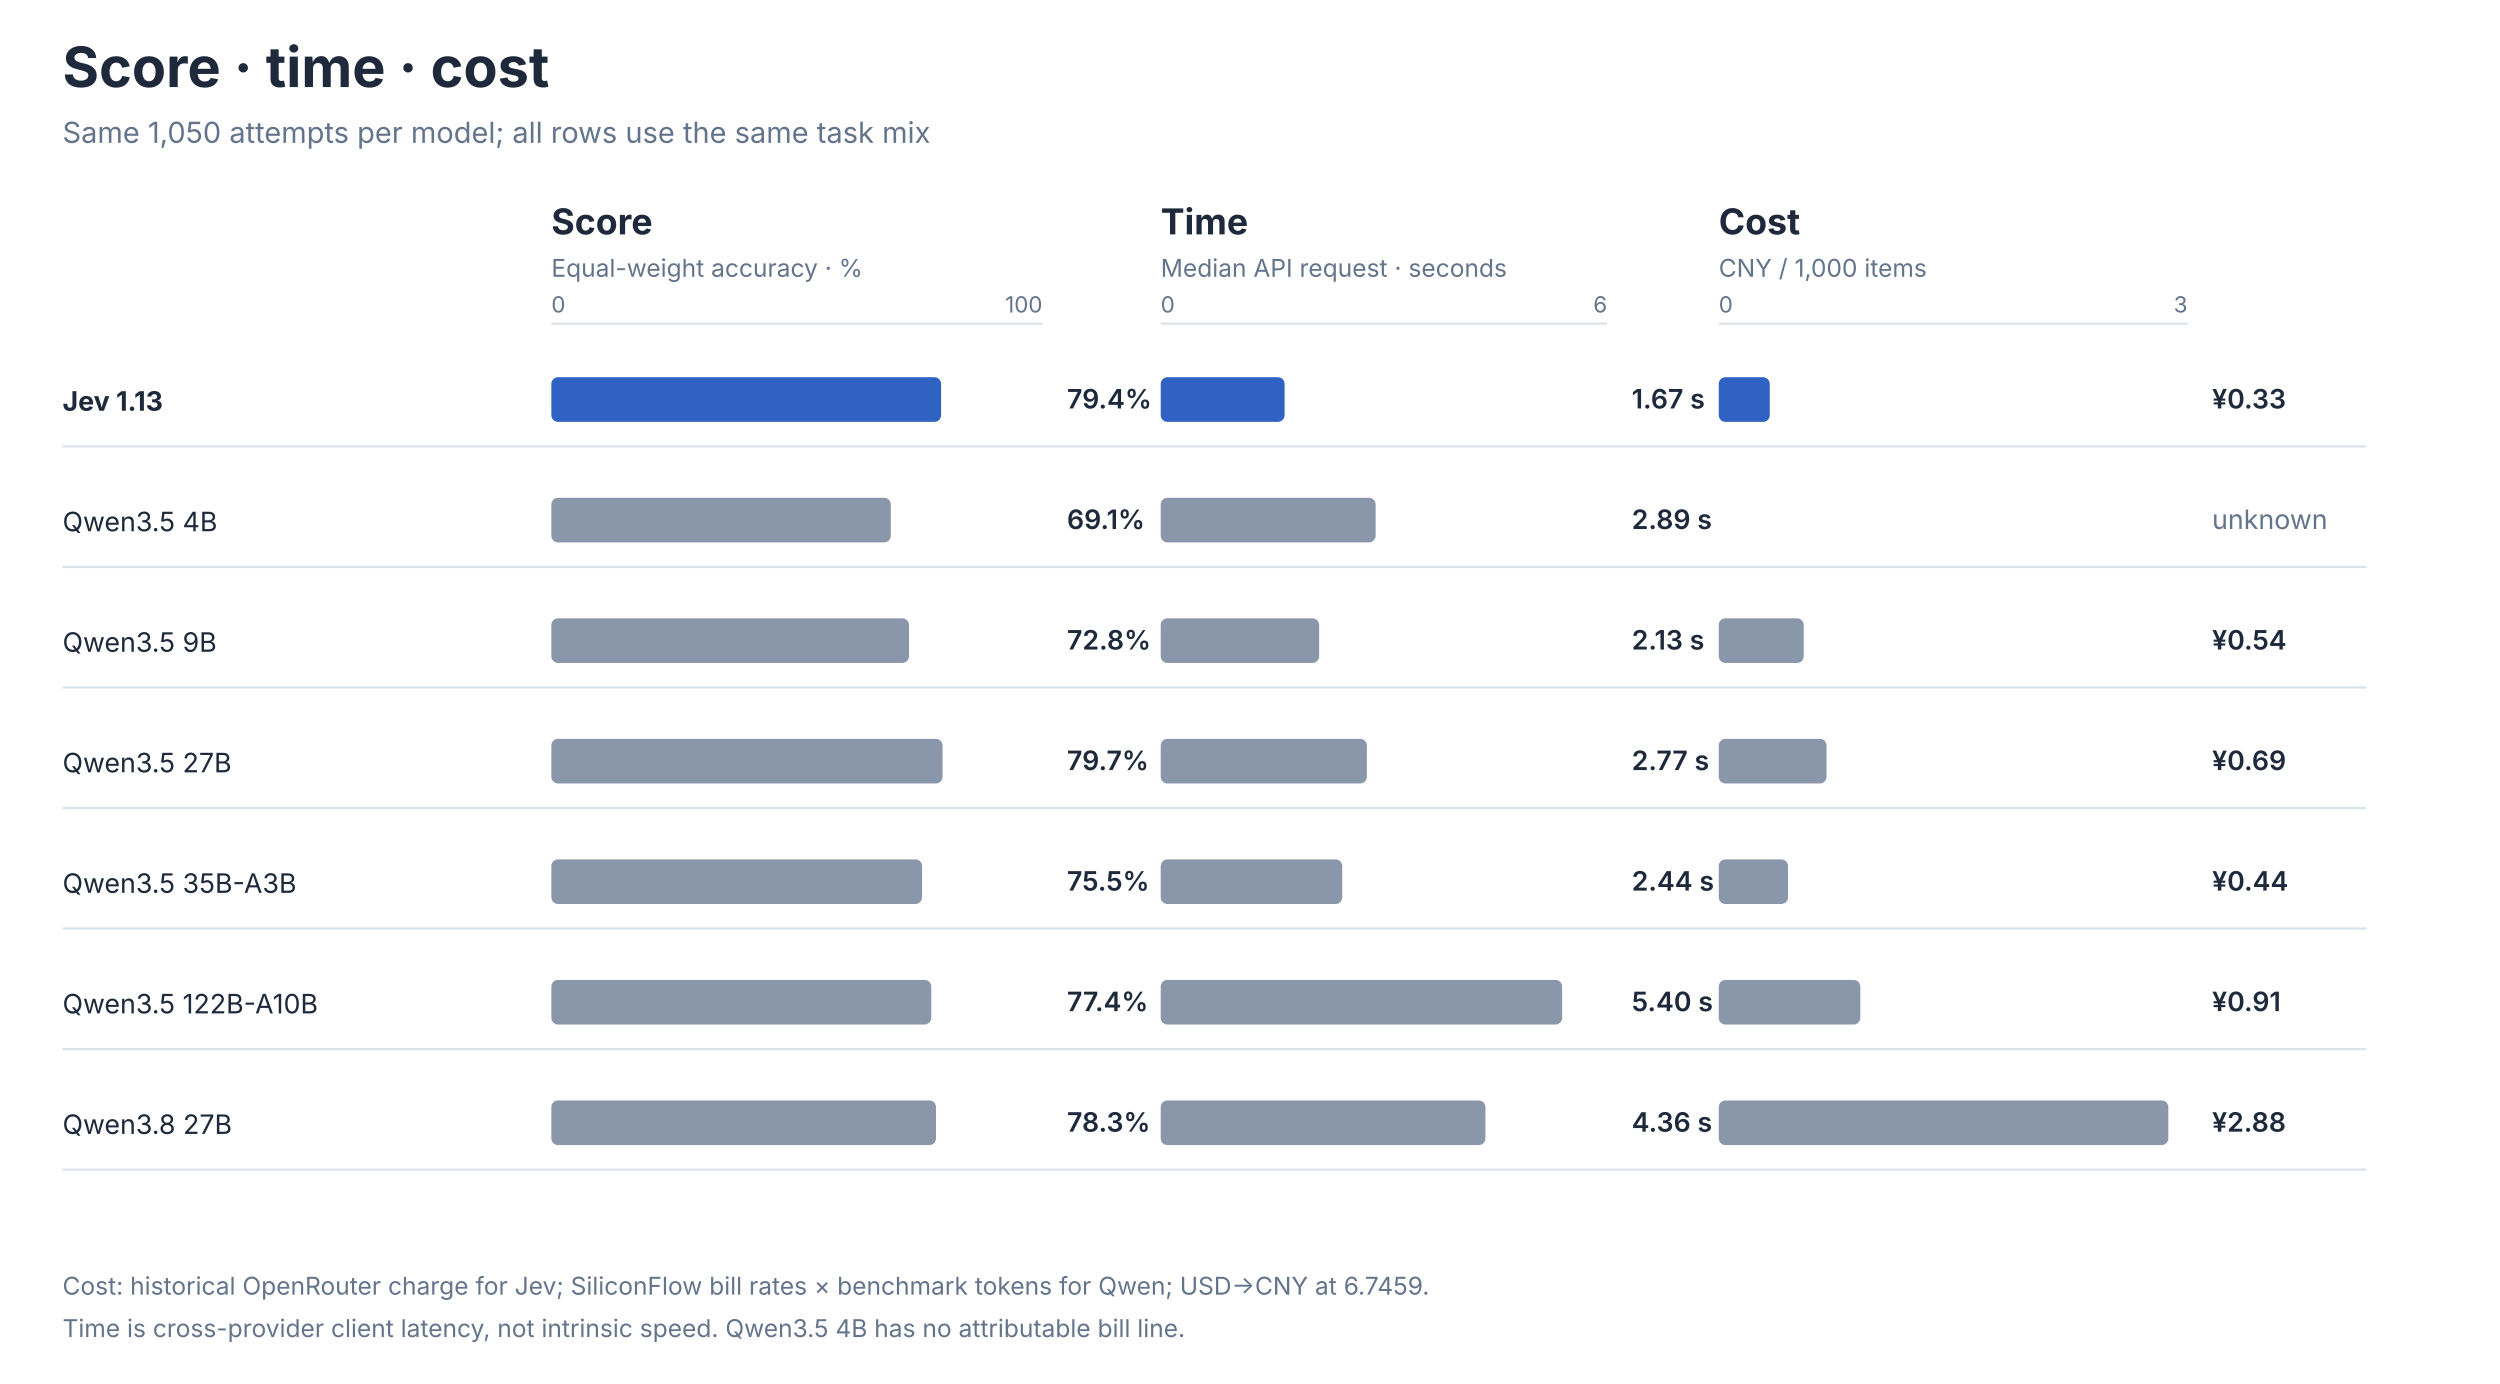
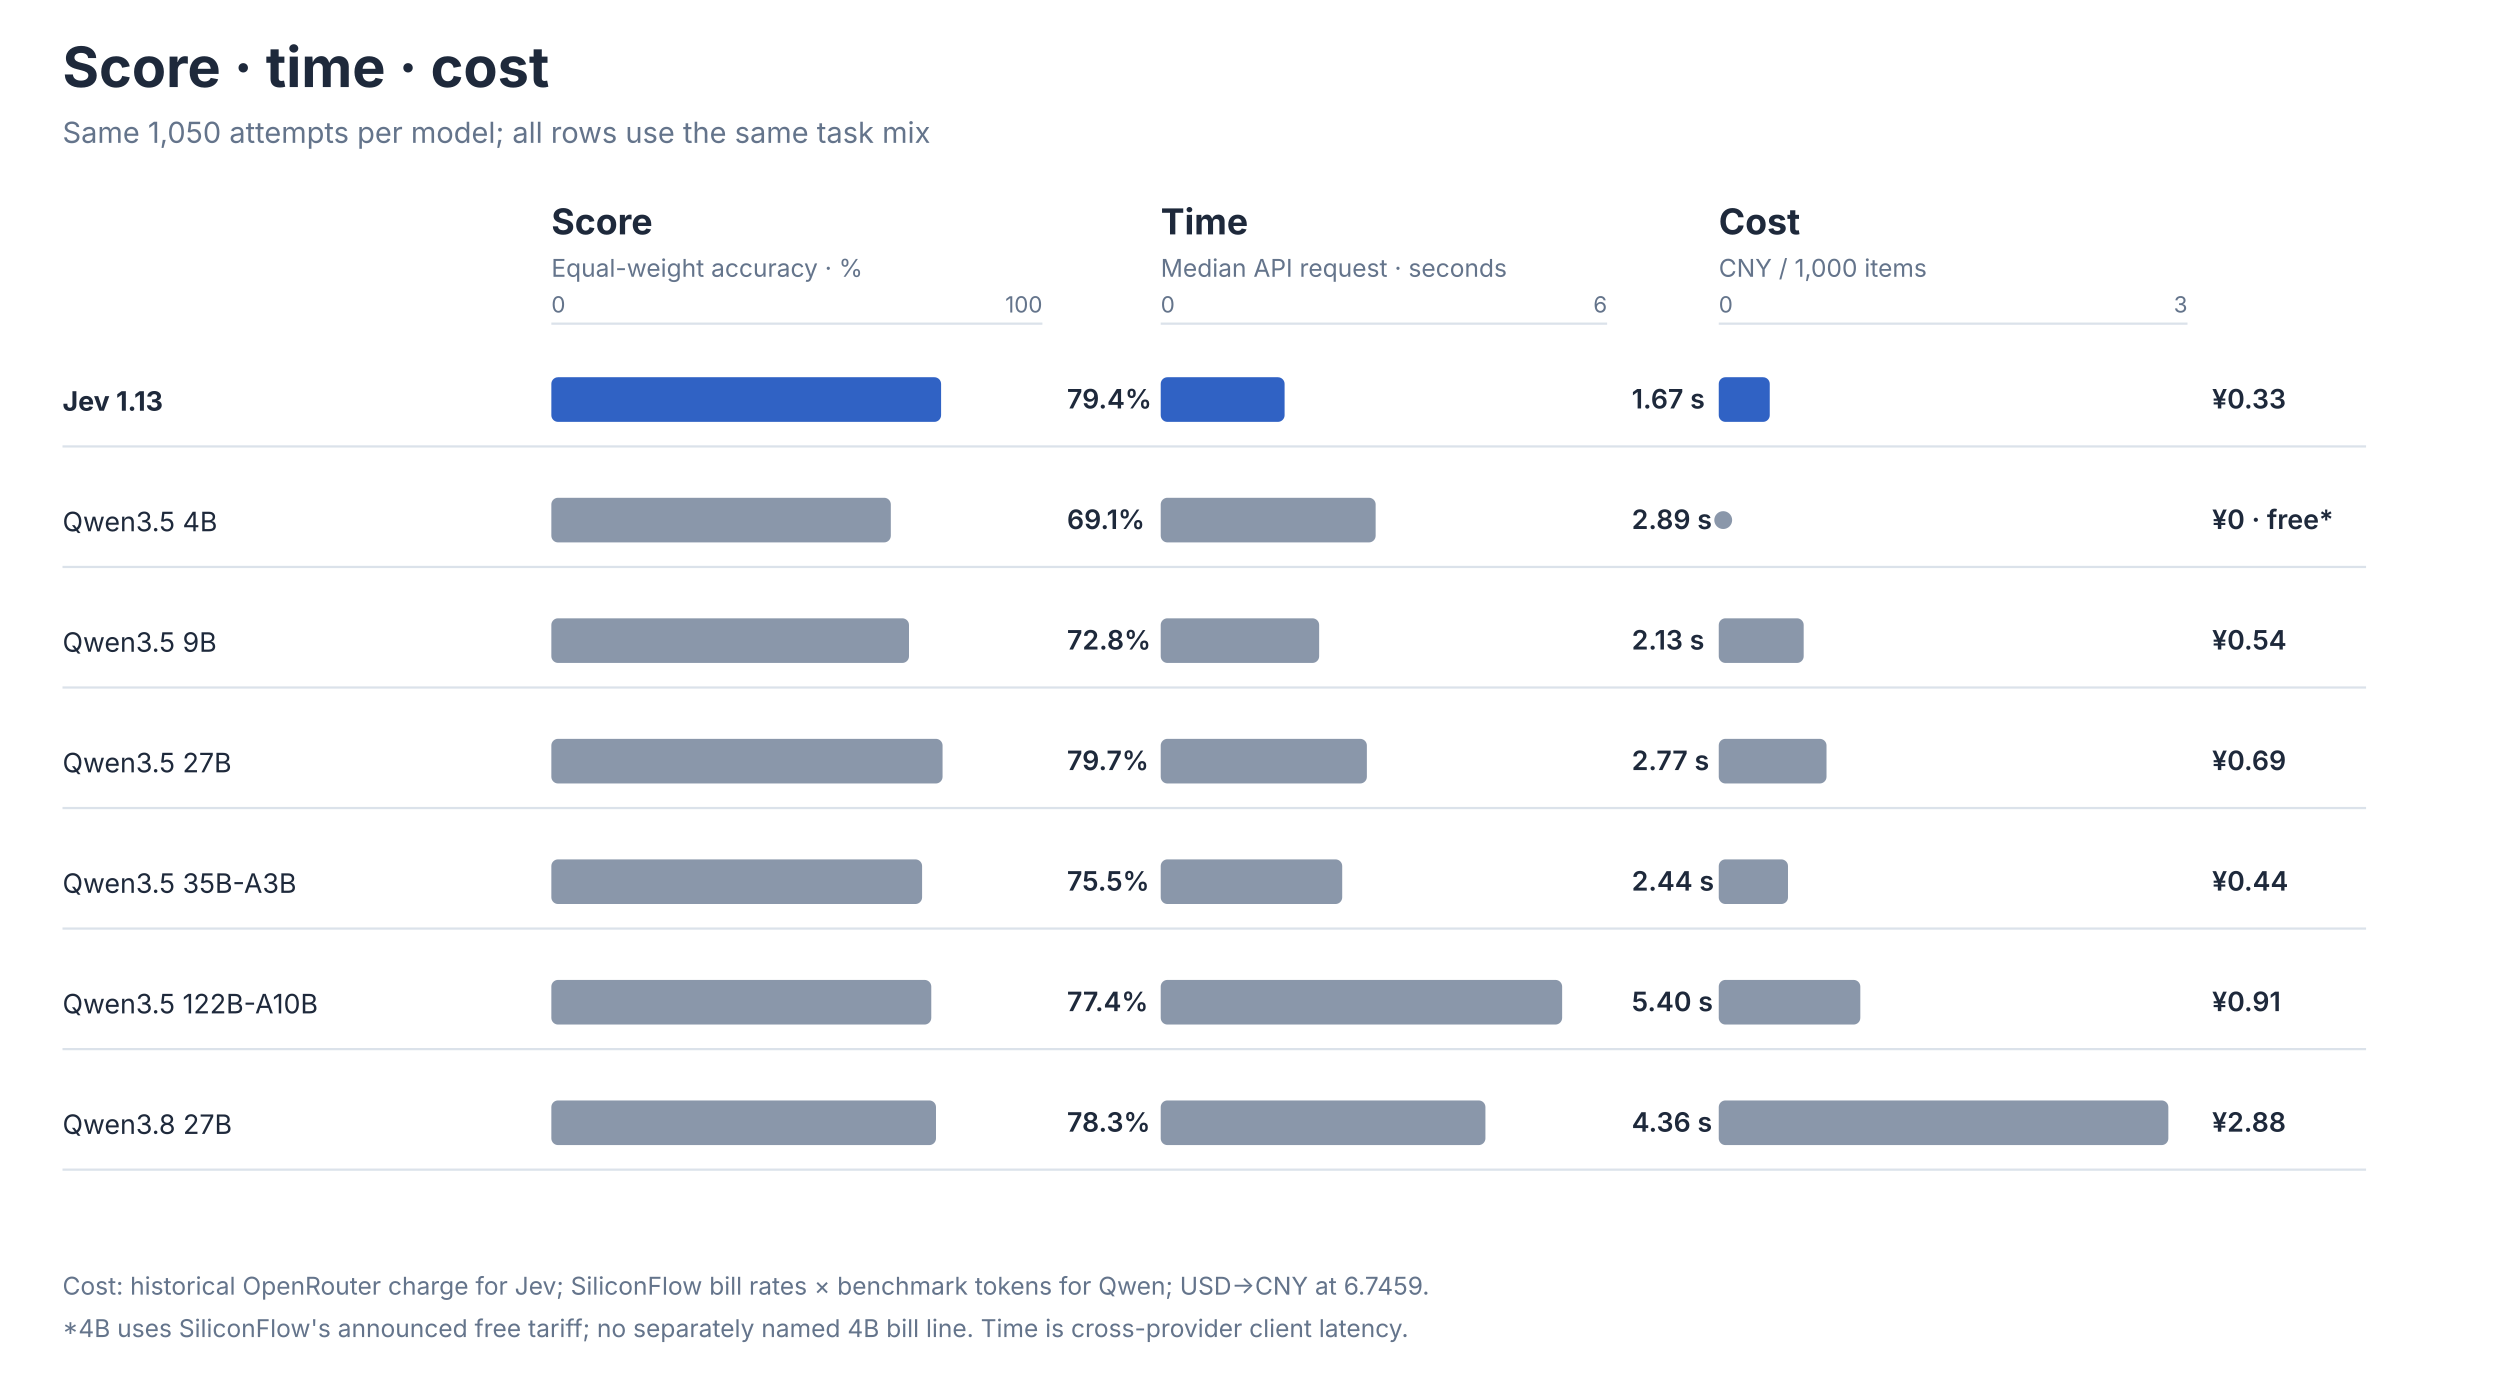
<svg xmlns="http://www.w3.org/2000/svg" viewBox="0 0 1120 620" role="img" aria-labelledby="title desc">
  <style>text{font-family:Inter,Arial,sans-serif;fill:#1e293b} .muted{fill:#64748b}.grid{stroke:#dbe2ea;stroke-width:1}.blue{fill:#3062c4}.orange{fill:#b76027}.thin{stroke:#1e293b;stroke-width:2}</style>
  <text x="28" y="39" font-size="25" font-weight="700">Score · time · cost</text>
  <text x="28" y="64" font-size="13" class="muted">Same 1,050 attempts per model; all rows use the same task mix</text>
  <text x="247" y="105" font-size="16" font-weight="700">Score</text>
  <text x="247" y="124" font-size="11" class="muted">Equal-weight accuracy · %</text>
  <line x1="247" y1="145" x2="467" y2="145" class="grid" />
  <text x="247" y="140" font-size="10" class="muted">0</text>
  <text x="467" y="140" font-size="10" text-anchor="end" class="muted">100</text>
  <text x="520" y="105" font-size="16" font-weight="700">Time</text>
  <text x="520" y="124" font-size="11" class="muted">Median API request · seconds</text>
  <line x1="520" y1="145" x2="720" y2="145" class="grid" />
  <text x="520" y="140" font-size="10" class="muted">0</text>
  <text x="720" y="140" font-size="10" text-anchor="end" class="muted">6</text>
  <text x="770" y="105" font-size="16" font-weight="700">Cost</text>
  <text x="770" y="124" font-size="11" class="muted">CNY / 1,000 items</text>
  <line x1="770" y1="145" x2="980" y2="145" class="grid" />
  <text x="770" y="140" font-size="10" class="muted">0</text>
  <text x="980" y="140" font-size="10" text-anchor="end" class="muted">3</text>
  <text x="28" y="184" font-size="12" font-weight="700">Jev 1.13</text>
  <rect x="247" y="169" width="174.61" height="20" rx="3" fill="#3062c4" />
  <text x="478" y="183" font-size="12" font-weight="600">79.4%</text>
  <rect x="520" y="169" width="55.50" height="20" rx="3" fill="#3062c4" />
  <text x="731" y="183" font-size="12" font-weight="600">1.67 s</text>
  <rect x="770" y="169" width="22.85" height="20" rx="3" fill="#3062c4" />
  <text x="991" y="183" font-size="12" font-weight="600">¥0.33</text>
  <line x1="28" y1="200" x2="1060" y2="200" class="grid" />
  <text x="28" y="238" font-size="12" font-weight="400">Qwen3.5 4B</text>
  <rect x="247" y="223" width="152.09" height="20" rx="3" fill="#8a97aa" />
  <text x="478" y="237" font-size="12" font-weight="600">69.1%</text>
  <rect x="520" y="223" width="96.29" height="20" rx="3" fill="#8a97aa" />
  <text x="731" y="237" font-size="12" font-weight="600">2.89 s</text>
-   <text x="991" y="237" font-size="12" class="muted">unknown</text>
+   <circle cx="772" cy="233" r="4" fill="#8a97aa" />
+   <text x="991" y="237" font-size="12" font-weight="600">¥0 · free*</text>
  <line x1="28" y1="254" x2="1060" y2="254" class="grid" />
  <text x="28" y="292" font-size="12" font-weight="400">Qwen3.5 9B</text>
  <rect x="247" y="277" width="160.23" height="20" rx="3" fill="#8a97aa" />
  <text x="478" y="291" font-size="12" font-weight="600">72.8%</text>
  <rect x="520" y="277" width="70.98" height="20" rx="3" fill="#8a97aa" />
  <text x="731" y="291" font-size="12" font-weight="600">2.13 s</text>
  <rect x="770" y="277" width="38.05" height="20" rx="3" fill="#8a97aa" />
  <text x="991" y="291" font-size="12" font-weight="600">¥0.54</text>
  <line x1="28" y1="308" x2="1060" y2="308" class="grid" />
  <text x="28" y="346" font-size="12" font-weight="400">Qwen3.5 27B</text>
  <rect x="247" y="331" width="175.27" height="20" rx="3" fill="#8a97aa" />
  <text x="478" y="345" font-size="12" font-weight="600">79.7%</text>
  <rect x="520" y="331" width="92.36" height="20" rx="3" fill="#8a97aa" />
  <text x="731" y="345" font-size="12" font-weight="600">2.77 s</text>
  <rect x="770" y="331" width="48.28" height="20" rx="3" fill="#8a97aa" />
  <text x="991" y="345" font-size="12" font-weight="600">¥0.69</text>
  <line x1="28" y1="362" x2="1060" y2="362" class="grid" />
  <text x="28" y="400" font-size="12" font-weight="400">Qwen3.5 35B-A3B</text>
  <rect x="247" y="385" width="166.10" height="20" rx="3" fill="#8a97aa" />
  <text x="478" y="399" font-size="12" font-weight="600">75.5%</text>
  <rect x="520" y="385" width="81.31" height="20" rx="3" fill="#8a97aa" />
  <text x="731" y="399" font-size="12" font-weight="600">2.44 s</text>
  <rect x="770" y="385" width="31.02" height="20" rx="3" fill="#8a97aa" />
  <text x="991" y="399" font-size="12" font-weight="600">¥0.44</text>
  <line x1="28" y1="416" x2="1060" y2="416" class="grid" />
  <text x="28" y="454" font-size="12" font-weight="400">Qwen3.5 122B-A10B</text>
  <rect x="247" y="439" width="170.21" height="20" rx="3" fill="#8a97aa" />
  <text x="478" y="453" font-size="12" font-weight="600">77.4%</text>
  <rect x="520" y="439" width="179.84" height="20" rx="3" fill="#8a97aa" />
  <text x="731" y="453" font-size="12" font-weight="600">5.40 s</text>
  <rect x="770" y="439" width="63.42" height="20" rx="3" fill="#8a97aa" />
  <text x="991" y="453" font-size="12" font-weight="600">¥0.91</text>
  <line x1="28" y1="470" x2="1060" y2="470" class="grid" />
  <text x="28" y="508" font-size="12" font-weight="400">Qwen3.8 27B</text>
  <rect x="247" y="493" width="172.33" height="20" rx="3" fill="#8a97aa" />
  <text x="478" y="507" font-size="12" font-weight="600">78.3%</text>
  <rect x="520" y="493" width="145.47" height="20" rx="3" fill="#8a97aa" />
  <text x="731" y="507" font-size="12" font-weight="600">4.36 s</text>
  <rect x="770" y="493" width="201.42" height="20" rx="3" fill="#8a97aa" />
  <text x="991" y="507" font-size="12" font-weight="600">¥2.88</text>
  <line x1="28" y1="524" x2="1060" y2="524" class="grid" />
  <text x="28" y="580" font-size="11" class="muted">Cost: historical OpenRouter charge for Jev; SiliconFlow bill rates × benchmark tokens for Qwen; USD→CNY at 6.7459.</text>
-   <text x="28" y="599" font-size="11" class="muted">Time is cross-provider client latency, not intrinsic speed. Qwen3.5 4B has no attributable bill line.</text>
+   <text x="28" y="599" font-size="11" class="muted">*4B uses SiliconFlow's announced free tariff; no separately named 4B bill line. Time is cross-provider client latency.</text>
</svg>
